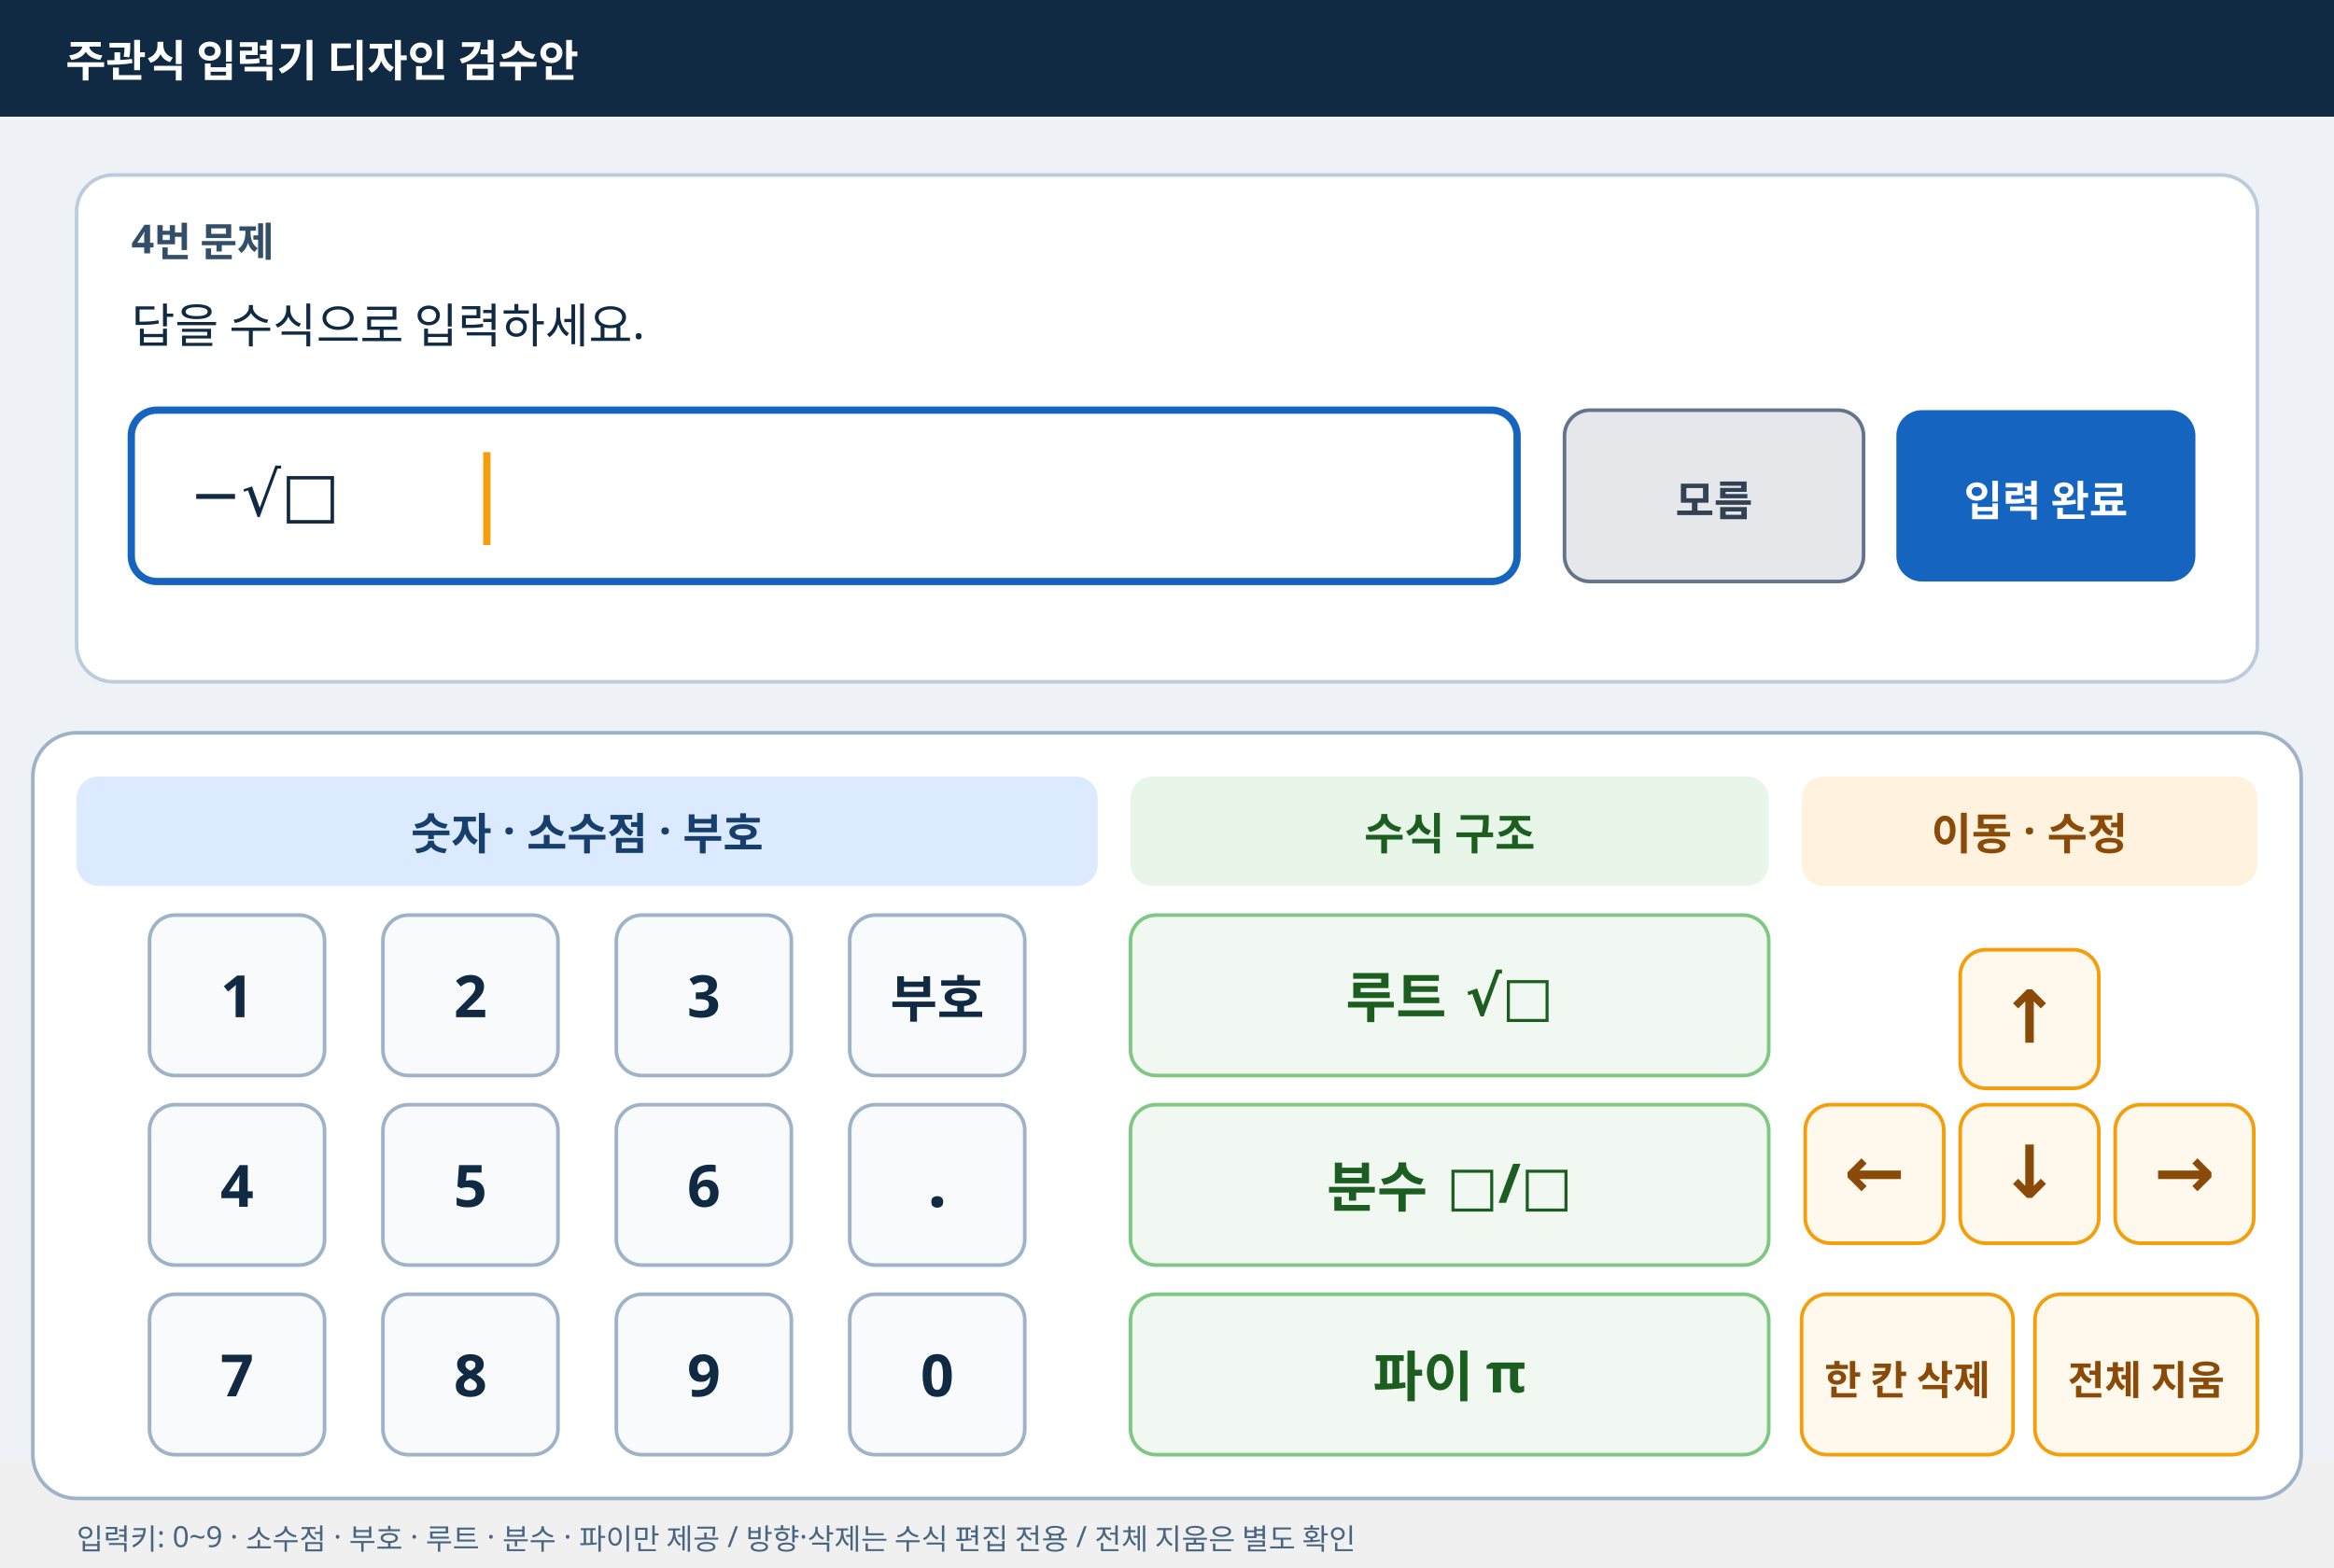
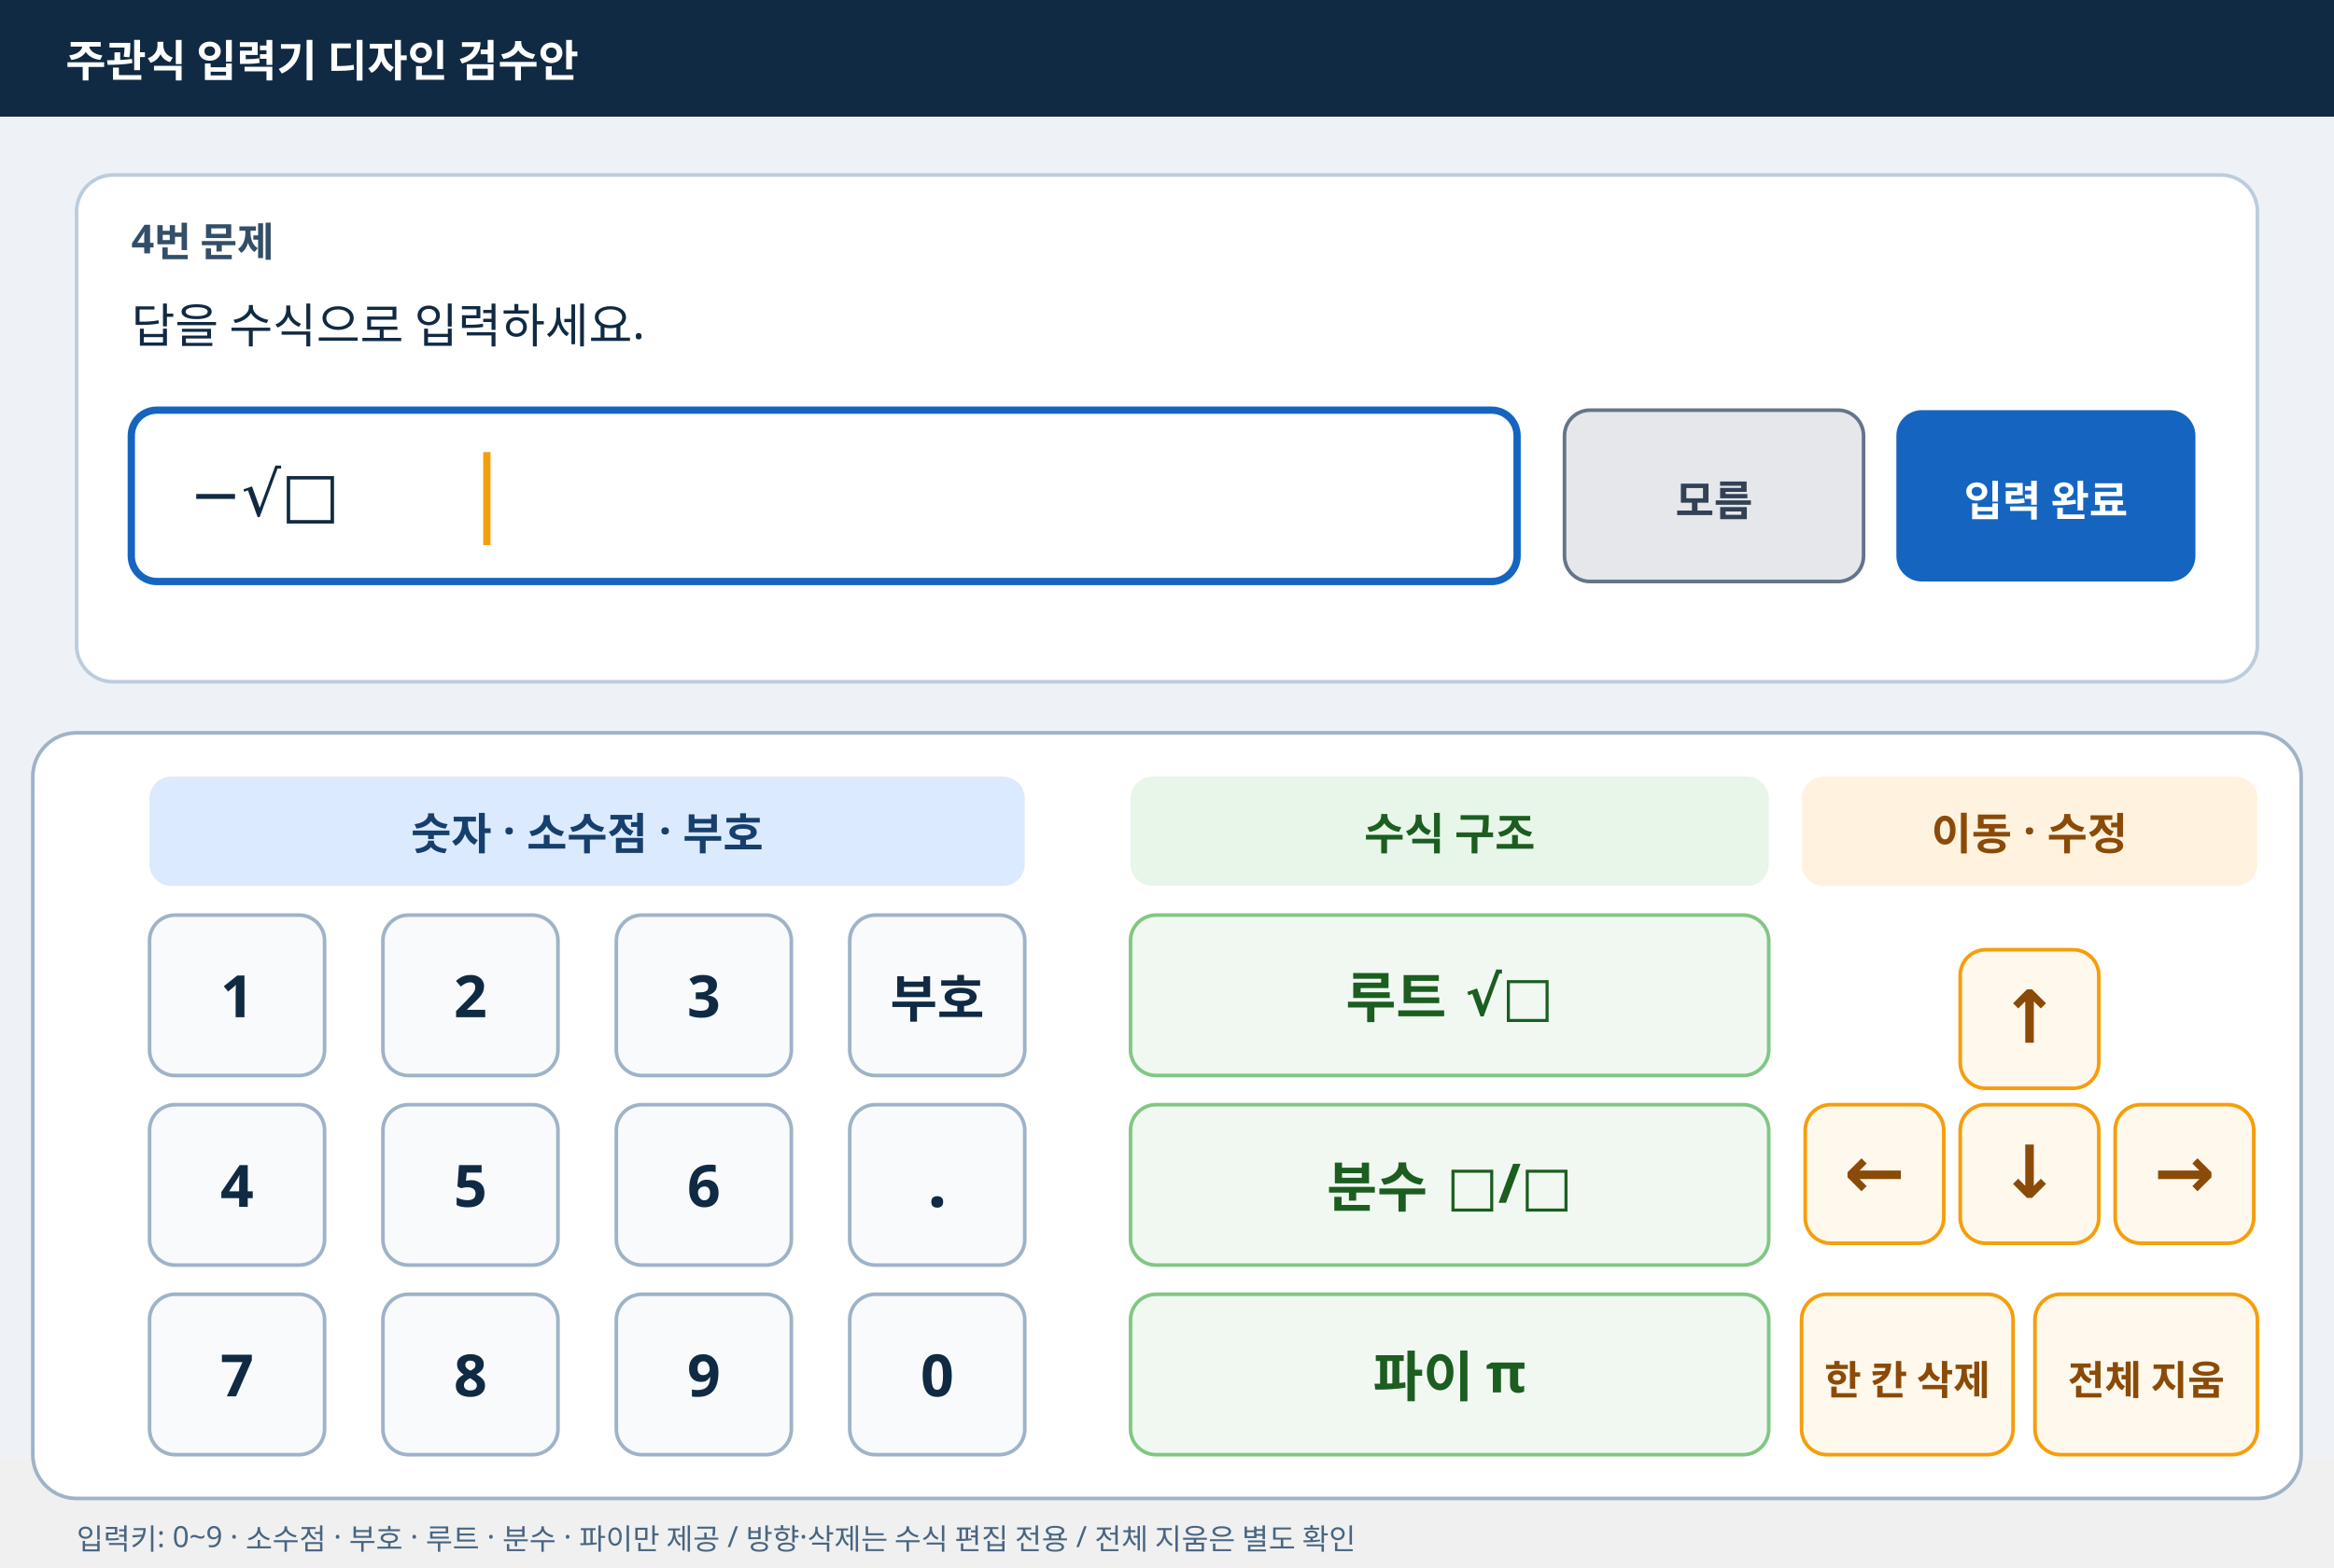
<svg xmlns="http://www.w3.org/2000/svg" width="1280" height="860" viewBox="0 0 1280 860">
  <rect width="1280" height="800" fill="#eef2f6" />
  <rect x="0" y="0" width="1280" height="64" fill="#102a43" />
  <text x="36" y="42" fill="#fff" font-family="sans-serif" font-size="24" font-weight="700">주관식 입력기 디자인 검수안</text>
  <rect x="42" y="96" width="1196" height="278" rx="20" fill="#fff" stroke="#bcccdc" stroke-width="2" />
  <text x="72" y="139" fill="#334e68" font-family="sans-serif" font-size="22" font-weight="700">4번 문제</text>
  <text x="72" y="188" fill="#102a43" font-family="sans-serif" font-size="26">답을 수식으로 입력하세요.</text>
  <rect x="72" y="225" width="760" height="94" rx="14" fill="#fff" stroke="#1565c0" stroke-width="4" />
  <text x="104" y="283" fill="#102a43" font-family="serif" font-size="34">−√□</text>
  <line x1="267" y1="248" x2="267" y2="299" stroke="#f59e0b" stroke-width="4" />
  <rect x="858" y="225" width="164" height="94" rx="14" fill="#e5e7eb" stroke="#64748b" stroke-width="2" />
  <text x="940" y="283" text-anchor="middle" fill="#334155" font-family="sans-serif" font-size="23" font-weight="700">모름</text>
  <rect x="1040" y="225" width="164" height="94" rx="14" fill="#1565c0" />
  <text x="1122" y="283" text-anchor="middle" fill="#fff" font-family="sans-serif" font-size="23" font-weight="700">입력 완료</text>
  <rect x="18" y="402" width="1244" height="420" rx="24" fill="#fff" stroke="#9fb3c8" stroke-width="2" />
-   <rect x="42" y="426" width="560" height="60" rx="12" fill="#dbeafe" />
+   <rect x="82" y="426" width="480" height="60" rx="12" fill="#dbeafe" />
  <text x="322" y="466" text-anchor="middle" fill="#173f6d" font-family="sans-serif" font-size="24" font-weight="700">숫자 · 소수점 · 부호</text>
  <rect x="620" y="426" width="350" height="60" rx="12" fill="#e8f5e9" />
  <text x="795" y="466" text-anchor="middle" fill="#1b5e20" font-family="sans-serif" font-size="24" font-weight="700">수식 구조</text>
  <rect x="988" y="426" width="250" height="60" rx="12" fill="#fff3e0" />
  <text x="1113" y="466" text-anchor="middle" fill="#8a4b08" font-family="sans-serif" font-size="24" font-weight="700">이동 · 수정</text>
  <g font-family="sans-serif" font-size="32" font-weight="700" text-anchor="middle">
    <g fill="#f8fafc" stroke="#9fb3c8" stroke-width="2">
      <rect x="82" y="502" width="96" height="88" rx="14" />
      <rect x="210" y="502" width="96" height="88" rx="14" />
      <rect x="338" y="502" width="96" height="88" rx="14" />
      <rect x="466" y="502" width="96" height="88" rx="14" />
      <rect x="82" y="606" width="96" height="88" rx="14" />
      <rect x="210" y="606" width="96" height="88" rx="14" />
      <rect x="338" y="606" width="96" height="88" rx="14" />
      <rect x="466" y="606" width="96" height="88" rx="14" />
      <rect x="82" y="710" width="96" height="88" rx="14" />
      <rect x="210" y="710" width="96" height="88" rx="14" />
      <rect x="338" y="710" width="96" height="88" rx="14" />
      <rect x="466" y="710" width="96" height="88" rx="14" />
    </g>
    <g fill="#102a43">
      <text x="130" y="558">1</text>
      <text x="258" y="558">2</text>
      <text x="386" y="558">3</text>
      <text x="514" y="558" font-size="28">부호</text>
      <text x="130" y="662">4</text>
      <text x="258" y="662">5</text>
      <text x="386" y="662">6</text>
      <text x="514" y="662" font-size="38">.</text>
      <text x="130" y="766">7</text>
      <text x="258" y="766">8</text>
      <text x="386" y="766">9</text>
      <text x="514" y="766">0</text>
    </g>
    <g fill="#f1f8f2" stroke="#81c784" stroke-width="2">
      <rect x="620" y="502" width="350" height="88" rx="14" />
      <rect x="620" y="606" width="350" height="88" rx="14" />
      <rect x="620" y="710" width="350" height="88" rx="14" />
    </g>
    <g fill="#1b5e20" font-size="30">
      <text x="795" y="558">루트  √□</text>
      <text x="795" y="662">분수  □/□</text>
      <text x="795" y="766">파이  π</text>
    </g>
    <g fill="#fff8ed" stroke="#f59e0b" stroke-width="2">
      <rect x="1075" y="521" width="76" height="76" rx="14" />
      <rect x="990" y="606" width="76" height="76" rx="14" />
      <rect x="1075" y="606" width="76" height="76" rx="14" />
      <rect x="1160" y="606" width="76" height="76" rx="14" />
      <rect x="988" y="710" width="116" height="88" rx="14" />
      <rect x="1116" y="710" width="122" height="88" rx="14" />
    </g>
    <g fill="#8a4b08" font-size="40">
      <text x="1113" y="572">↑</text>
      <text x="1028" y="657">←</text>
      <text x="1113" y="657">↓</text>
      <text x="1198" y="657">→</text>
      <text x="1046" y="765" font-size="22">한 칸 삭제</text>
      <text x="1177" y="765" font-size="22">전체 지움</text>
    </g>
  </g>
  <text x="42" y="850" fill="#486581" font-family="sans-serif" font-size="16">입력키: 0~9 · 소수점 · 부호 · 루트 · 분수 · 파이만 제공 / 방향·삭제는 수식 편집 전용 / 전체 지움은 별도 확인</text>
</svg>
